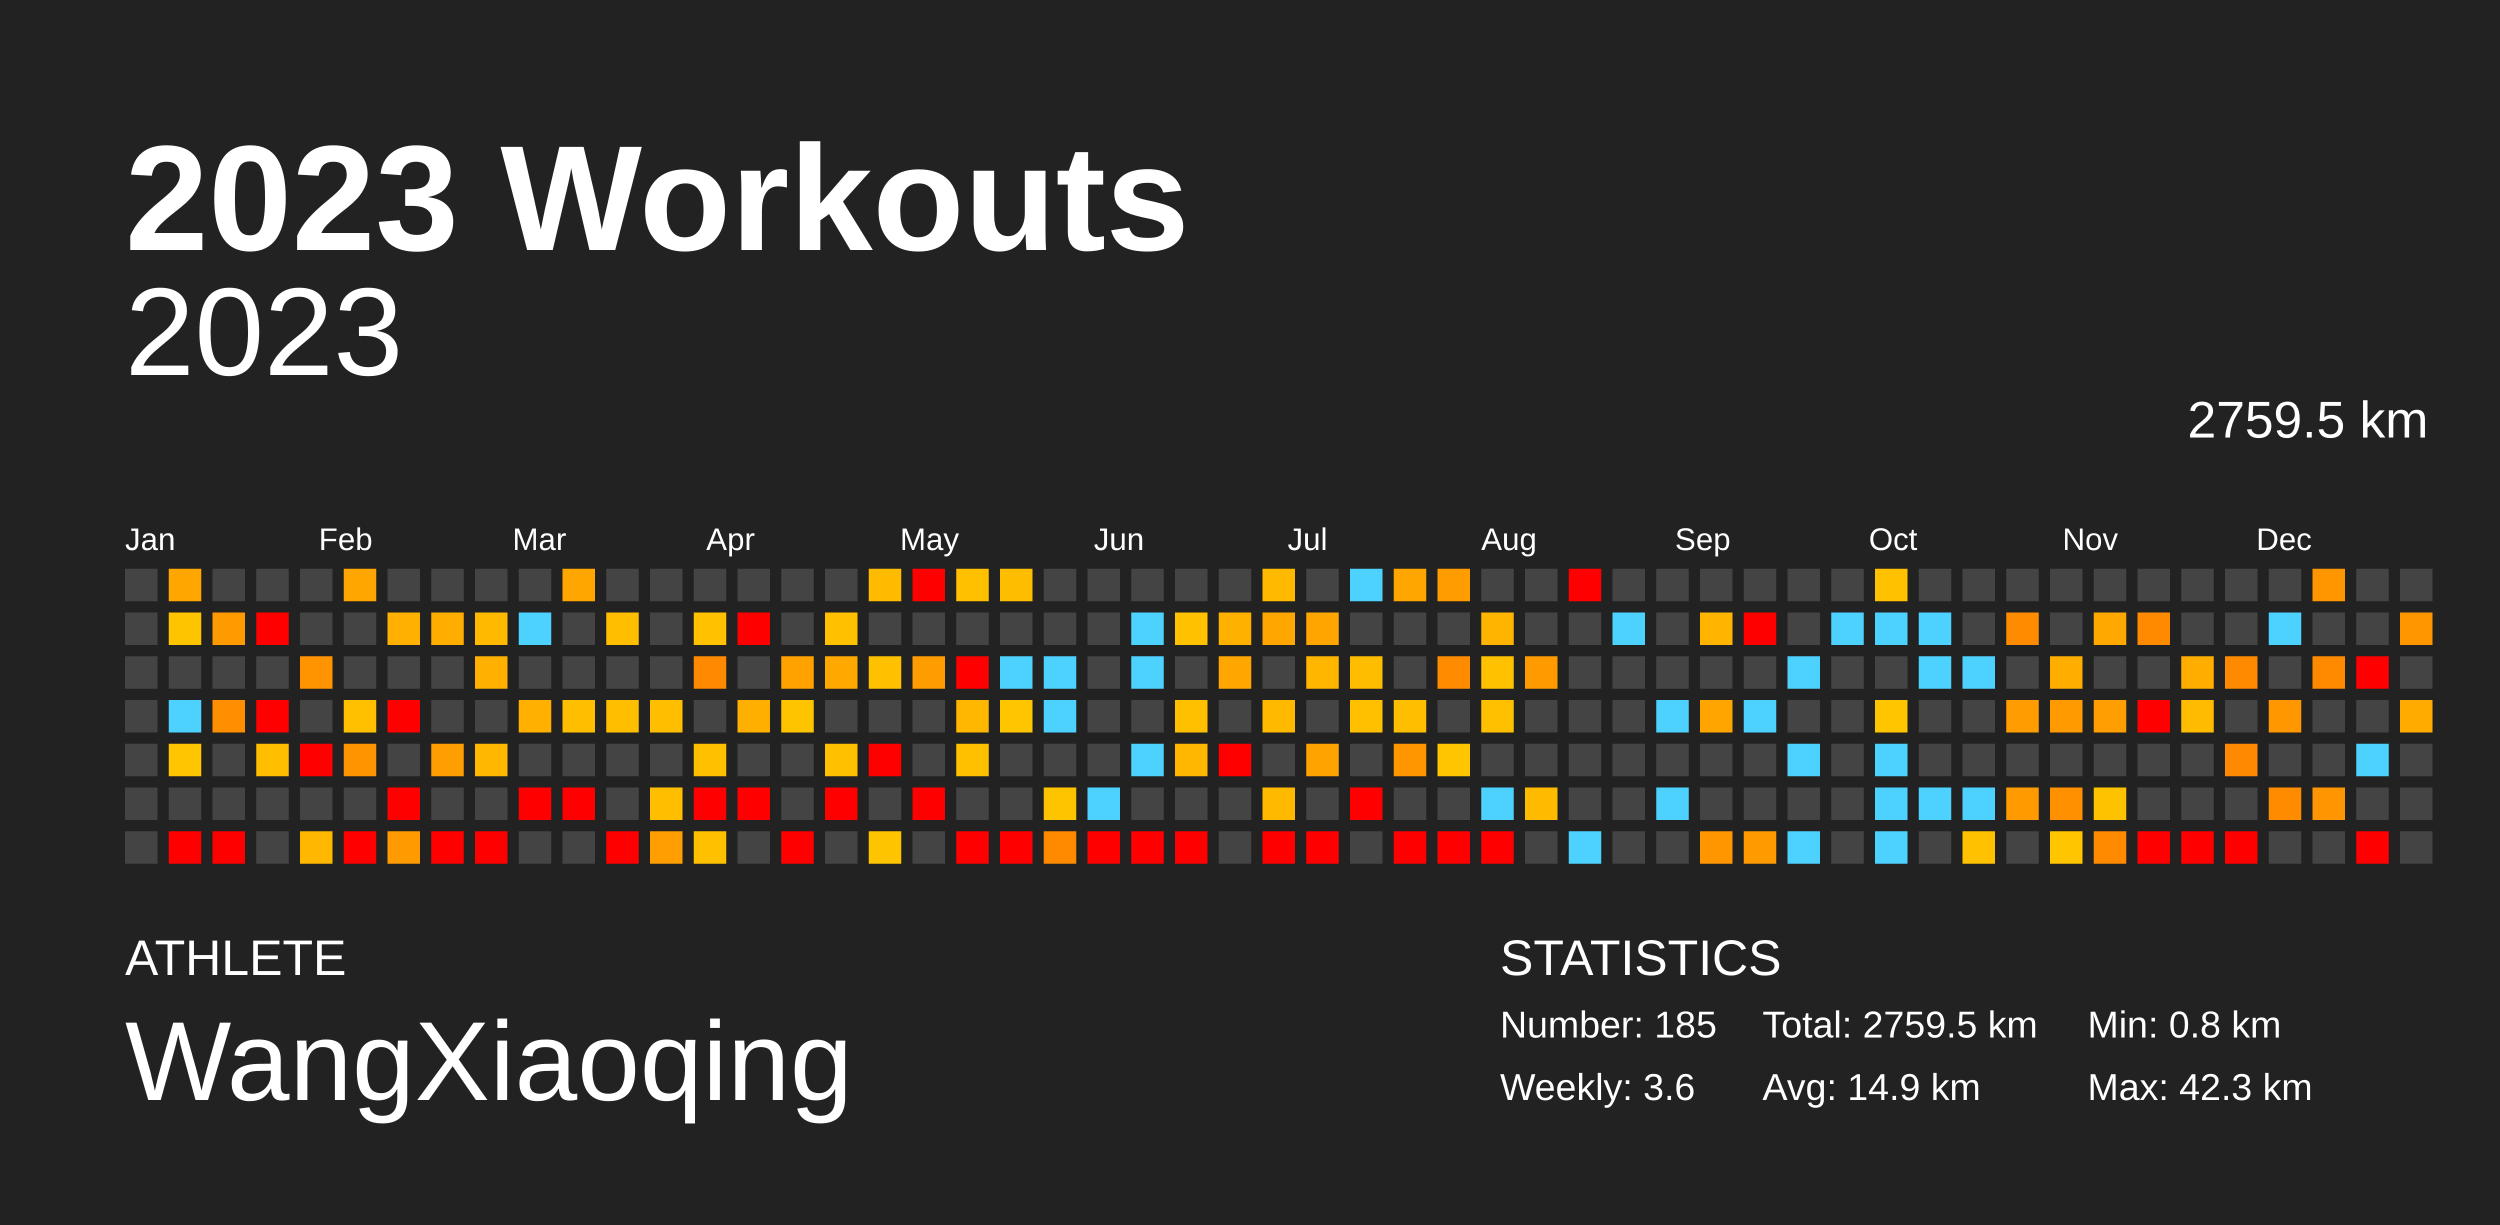
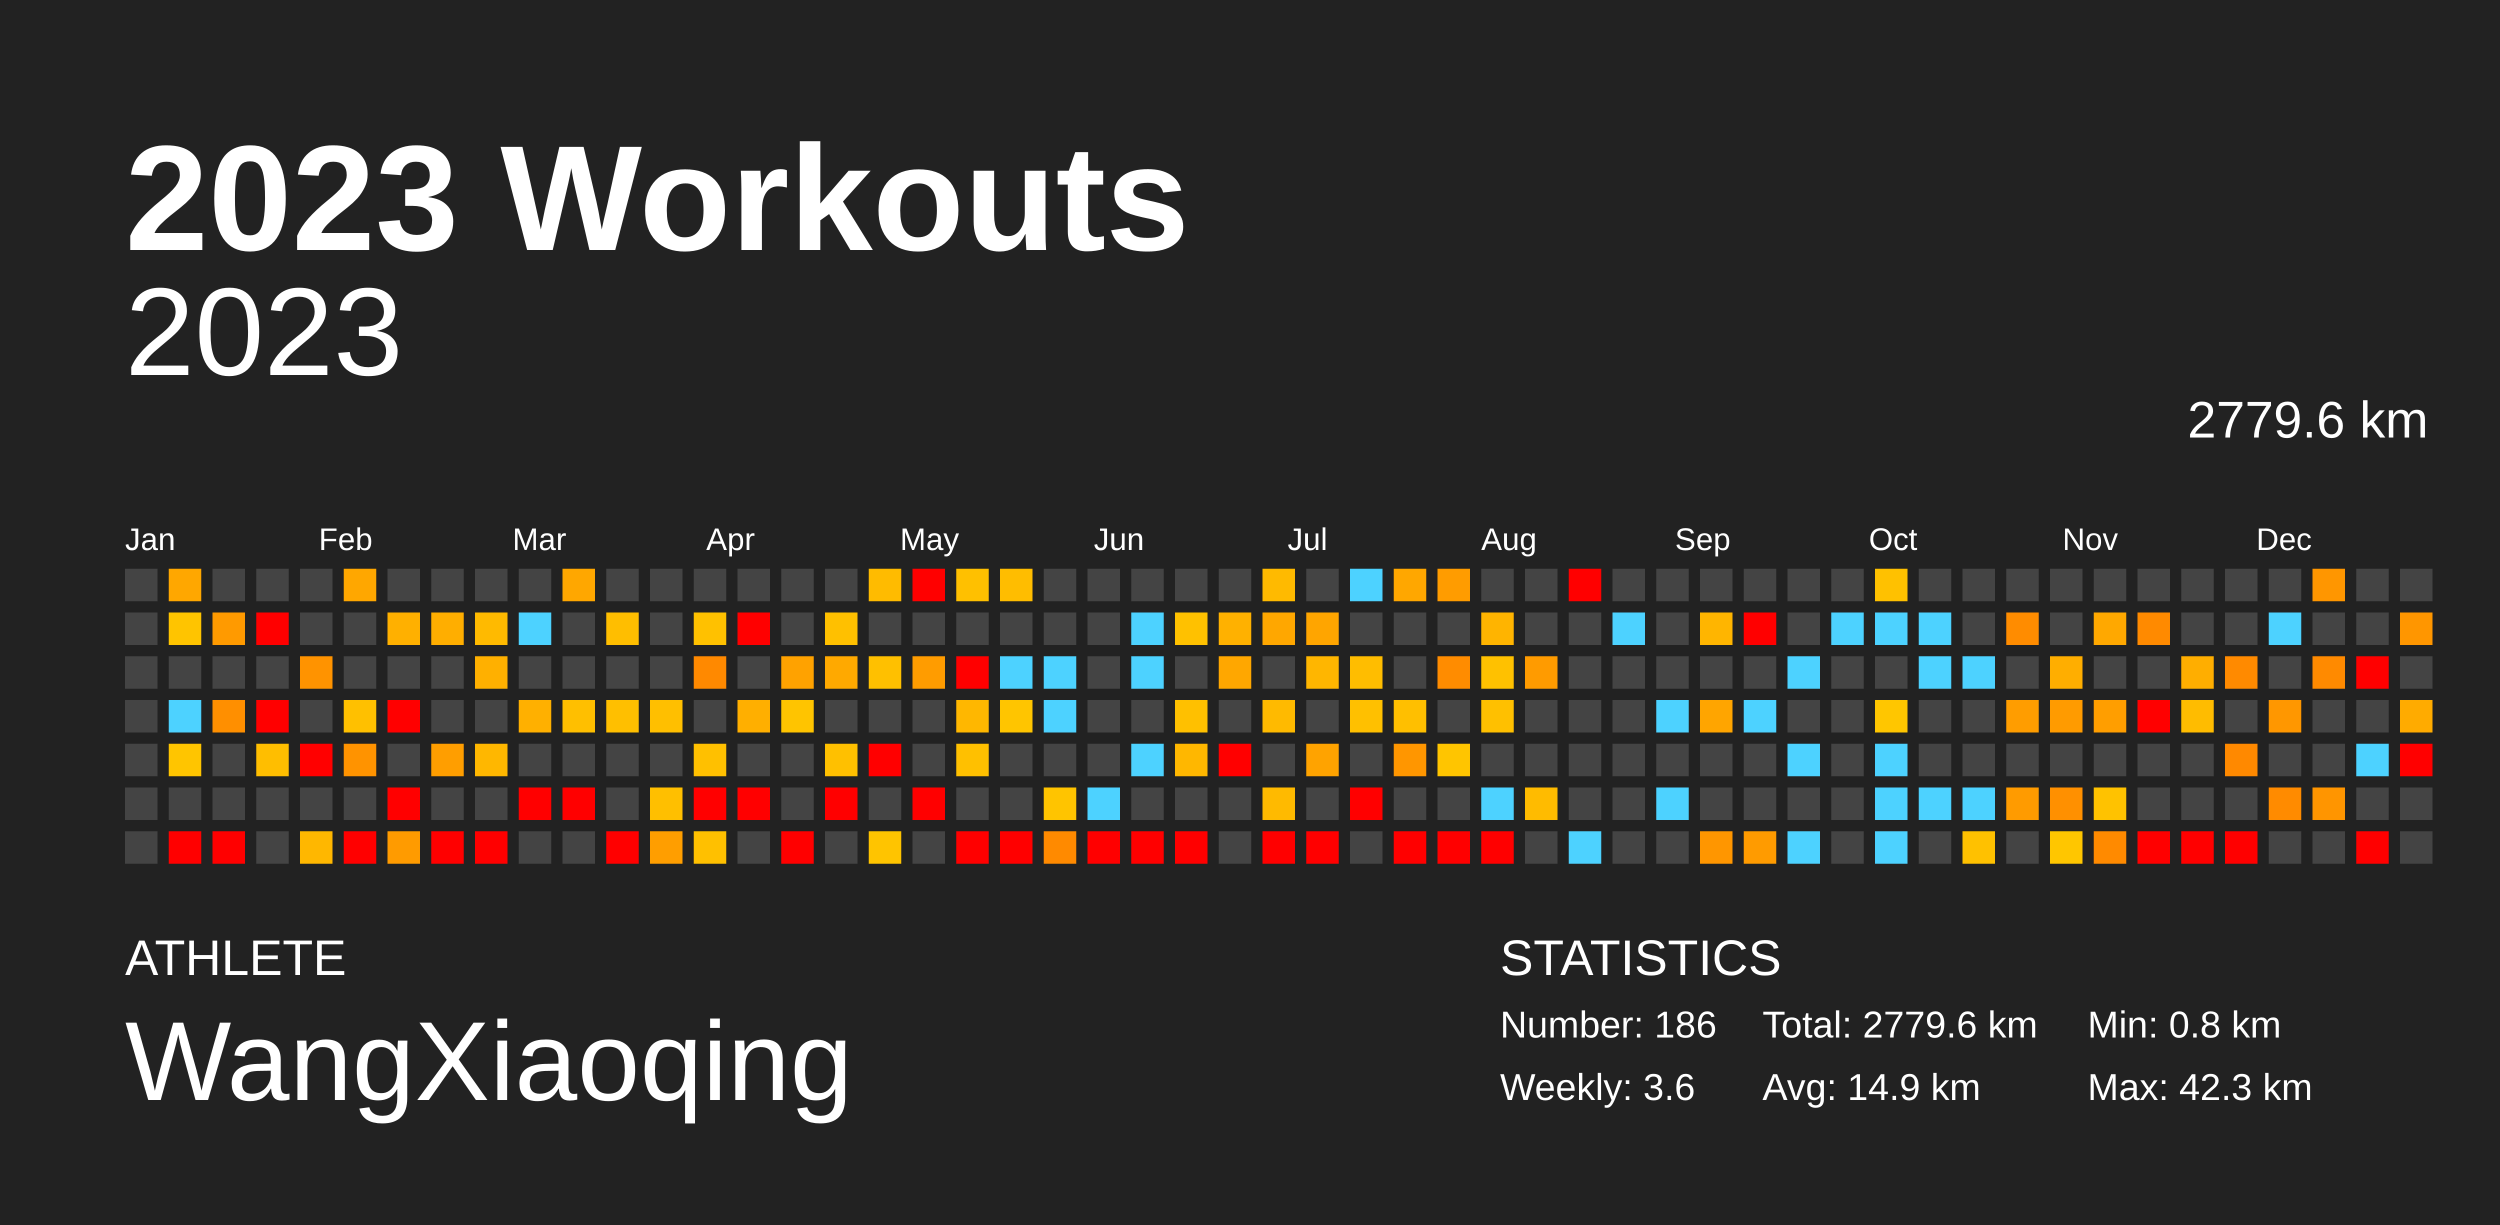
<svg xmlns="http://www.w3.org/2000/svg" baseProfile="full" height="98mm" version="1.1" viewBox="0,0,200,98" width="200mm">
  <defs />
  <rect fill="#222222" height="98" width="200" x="0" y="0" />
  <text fill="#FFFFFF" style="font-size:12px; font-family:Arial; font-weight:bold;" x="10" y="20">2023 Workouts</text>
  <text fill="#FFFFFF" style="font-size:4px; font-family:Arial" x="10" y="78">ATHLETE</text>
  <text fill="#FFFFFF" style="font-size:9px; font-family:Arial" x="10" y="88">WangXiaoqing</text>
  <text fill="#FFFFFF" style="font-size:4px; font-family:Arial" x="120" y="78">STATISTICS</text>
-   <text fill="#FFFFFF" style="font-size:3px; font-family:Arial" x="120" y="83">Number: 185</text>
+   <text fill="#FFFFFF" style="font-size:3px; font-family:Arial" x="120" y="83">Number: 186</text>
  <text fill="#FFFFFF" style="font-size:3px; font-family:Arial" x="120" y="88">Weekly: 3.6</text>
-   <text fill="#FFFFFF" style="font-size:3px; font-family:Arial" x="141" y="83">Total: 2759.5 km</text>
+   <text fill="#FFFFFF" style="font-size:3px; font-family:Arial" x="141" y="83">Total: 2779.6 km</text>
  <text fill="#FFFFFF" style="font-size:3px; font-family:Arial" x="141" y="88">Avg: 14.9 km</text>
  <text fill="#FFFFFF" style="font-size:3px; font-family:Arial" x="167" y="83">Min: 0.8 km</text>
  <text fill="#FFFFFF" style="font-size:3px; font-family:Arial" x="167" y="88">Max: 42.3 km</text>
  <text alignment-baseline="hanging" fill="#FFFFFF" style="font-size:10.0px; font-family:Arial;" x="10" y="30">2023</text>
-   <text alignment-baseline="hanging" fill="#FFFFFF" style="font-size:4.125px; font-family:Arial;" x="175" y="35">2759.5 km</text>
+   <text alignment-baseline="hanging" fill="#FFFFFF" style="font-size:4.125px; font-family:Arial;" x="175" y="35">2779.6 km</text>
  <text fill="#FFFFFF" style="font-size:2.5px; font-family:Arial" x="10.0" y="44">Jan</text>
  <text fill="#FFFFFF" style="font-size:2.5px; font-family:Arial" x="25.5" y="44">Feb</text>
  <text fill="#FFFFFF" style="font-size:2.5px; font-family:Arial" x="41.0" y="44">Mar</text>
  <text fill="#FFFFFF" style="font-size:2.5px; font-family:Arial" x="56.5" y="44">Apr</text>
  <text fill="#FFFFFF" style="font-size:2.5px; font-family:Arial" x="72.0" y="44">May</text>
  <text fill="#FFFFFF" style="font-size:2.5px; font-family:Arial" x="87.5" y="44">Jun</text>
  <text fill="#FFFFFF" style="font-size:2.5px; font-family:Arial" x="103.0" y="44">Jul</text>
  <text fill="#FFFFFF" style="font-size:2.5px; font-family:Arial" x="118.5" y="44">Aug</text>
  <text fill="#FFFFFF" style="font-size:2.5px; font-family:Arial" x="134.0" y="44">Sep</text>
  <text fill="#FFFFFF" style="font-size:2.5px; font-family:Arial" x="149.5" y="44">Oct</text>
  <text fill="#FFFFFF" style="font-size:2.5px; font-family:Arial" x="165.0" y="44">Nov</text>
  <text fill="#FFFFFF" style="font-size:2.5px; font-family:Arial" x="180.5" y="44">Dec</text>
  <rect fill="#444444" height="2.6" width="2.6" x="10.0" y="45.5" />
  <rect fill="#444444" height="2.6" width="2.6" x="10.0" y="49.0" />
  <rect fill="#444444" height="2.6" width="2.6" x="10.0" y="52.5" />
  <rect fill="#444444" height="2.6" width="2.6" x="10.0" y="56.0" />
  <rect fill="#444444" height="2.6" width="2.6" x="10.0" y="59.5" />
  <rect fill="#444444" height="2.6" width="2.6" x="10.0" y="63.0" />
  <rect fill="#444444" height="2.6" width="2.6" x="10.0" y="66.5" />
  <rect fill="#ffa700" height="2.6" width="2.6" x="13.5" y="45.5" />
  <rect fill="#ffc400" height="2.6" width="2.6" x="13.5" y="49.0" />
  <rect fill="#444444" height="2.6" width="2.6" x="13.5" y="52.5" />
  <rect fill="#4dd2ff" height="2.6" width="2.6" x="13.5" y="56.0" />
  <rect fill="#ffc500" height="2.6" width="2.6" x="13.5" y="59.5" />
  <rect fill="#444444" height="2.6" width="2.6" x="13.5" y="63.0" />
  <rect fill="red" height="2.6" width="2.6" x="13.5" y="66.5" />
  <rect fill="#444444" height="2.6" width="2.6" x="17.0" y="45.5" />
  <rect fill="#ff9a00" height="2.6" width="2.6" x="17.0" y="49.0" />
  <rect fill="#444444" height="2.6" width="2.6" x="17.0" y="52.5" />
  <rect fill="#ff8f00" height="2.6" width="2.6" x="17.0" y="56.0" />
  <rect fill="#444444" height="2.6" width="2.6" x="17.0" y="59.5" />
  <rect fill="#444444" height="2.6" width="2.6" x="17.0" y="63.0" />
  <rect fill="red" height="2.6" width="2.6" x="17.0" y="66.5" />
  <rect fill="#444444" height="2.6" width="2.6" x="20.5" y="45.5" />
  <rect fill="red" height="2.6" width="2.6" x="20.5" y="49.0" />
  <rect fill="#444444" height="2.6" width="2.6" x="20.5" y="52.5" />
  <rect fill="red" height="2.6" width="2.6" x="20.5" y="56.0" />
  <rect fill="#ffbe00" height="2.6" width="2.6" x="20.5" y="59.5" />
  <rect fill="#444444" height="2.6" width="2.6" x="20.5" y="63.0" />
  <rect fill="#444444" height="2.6" width="2.6" x="20.5" y="66.5" />
  <rect fill="#444444" height="2.6" width="2.6" x="24.0" y="45.5" />
  <rect fill="#444444" height="2.6" width="2.6" x="24.0" y="49.0" />
  <rect fill="#ff9300" height="2.6" width="2.6" x="24.0" y="52.5" />
  <rect fill="#444444" height="2.6" width="2.6" x="24.0" y="56.0" />
  <rect fill="red" height="2.6" width="2.6" x="24.0" y="59.5" />
  <rect fill="#444444" height="2.6" width="2.6" x="24.0" y="63.0" />
  <rect fill="#ffb700" height="2.6" width="2.6" x="24.0" y="66.5" />
  <rect fill="#ffa700" height="2.6" width="2.6" x="27.5" y="45.5" />
  <rect fill="#444444" height="2.6" width="2.6" x="27.5" y="49.0" />
  <rect fill="#444444" height="2.6" width="2.6" x="27.5" y="52.5" />
  <rect fill="#ffc000" height="2.6" width="2.6" x="27.5" y="56.0" />
  <rect fill="#ff9300" height="2.6" width="2.6" x="27.5" y="59.5" />
  <rect fill="#444444" height="2.6" width="2.6" x="27.5" y="63.0" />
  <rect fill="red" height="2.6" width="2.6" x="27.5" y="66.5" />
  <rect fill="#444444" height="2.6" width="2.6" x="31.0" y="45.5" />
  <rect fill="#ffb000" height="2.6" width="2.6" x="31.0" y="49.0" />
  <rect fill="#444444" height="2.6" width="2.6" x="31.0" y="52.5" />
  <rect fill="red" height="2.6" width="2.6" x="31.0" y="56.0" />
  <rect fill="#444444" height="2.6" width="2.6" x="31.0" y="59.5" />
  <rect fill="red" height="2.6" width="2.6" x="31.0" y="63.0" />
  <rect fill="#ff9b00" height="2.6" width="2.6" x="31.0" y="66.5" />
  <rect fill="#444444" height="2.6" width="2.6" x="34.5" y="45.5" />
  <rect fill="#ffae00" height="2.6" width="2.6" x="34.5" y="49.0" />
  <rect fill="#444444" height="2.6" width="2.6" x="34.5" y="52.5" />
  <rect fill="#444444" height="2.6" width="2.6" x="34.5" y="56.0" />
  <rect fill="#ff9e00" height="2.6" width="2.6" x="34.5" y="59.5" />
  <rect fill="#444444" height="2.6" width="2.6" x="34.5" y="63.0" />
  <rect fill="red" height="2.6" width="2.6" x="34.5" y="66.5" />
  <rect fill="#444444" height="2.6" width="2.6" x="38.0" y="45.5" />
  <rect fill="#ffba00" height="2.6" width="2.6" x="38.0" y="49.0" />
  <rect fill="#ffb000" height="2.6" width="2.6" x="38.0" y="52.5" />
  <rect fill="#444444" height="2.6" width="2.6" x="38.0" y="56.0" />
  <rect fill="#ffb700" height="2.6" width="2.6" x="38.0" y="59.5" />
  <rect fill="#444444" height="2.6" width="2.6" x="38.0" y="63.0" />
  <rect fill="red" height="2.6" width="2.6" x="38.0" y="66.5" />
  <rect fill="#444444" height="2.6" width="2.6" x="41.5" y="45.5" />
  <rect fill="#4dd2ff" height="2.6" width="2.6" x="41.5" y="49.0" />
  <rect fill="#444444" height="2.6" width="2.6" x="41.5" y="52.5" />
  <rect fill="#ffb000" height="2.6" width="2.6" x="41.5" y="56.0" />
  <rect fill="#444444" height="2.6" width="2.6" x="41.5" y="59.5" />
  <rect fill="red" height="2.6" width="2.6" x="41.5" y="63.0" />
  <rect fill="#444444" height="2.6" width="2.6" x="41.5" y="66.5" />
  <rect fill="#ffa700" height="2.6" width="2.6" x="45.0" y="45.5" />
  <rect fill="#444444" height="2.6" width="2.6" x="45.0" y="49.0" />
  <rect fill="#444444" height="2.6" width="2.6" x="45.0" y="52.5" />
  <rect fill="#ffbf00" height="2.6" width="2.6" x="45.0" y="56.0" />
  <rect fill="#444444" height="2.6" width="2.6" x="45.0" y="59.5" />
  <rect fill="red" height="2.6" width="2.6" x="45.0" y="63.0" />
  <rect fill="#444444" height="2.6" width="2.6" x="45.0" y="66.5" />
  <rect fill="#444444" height="2.6" width="2.6" x="48.5" y="45.5" />
  <rect fill="#ffbe00" height="2.6" width="2.6" x="48.5" y="49.0" />
  <rect fill="#444444" height="2.6" width="2.6" x="48.5" y="52.5" />
  <rect fill="#ffbf00" height="2.6" width="2.6" x="48.5" y="56.0" />
  <rect fill="#444444" height="2.6" width="2.6" x="48.5" y="59.5" />
  <rect fill="#444444" height="2.6" width="2.6" x="48.5" y="63.0" />
  <rect fill="red" height="2.6" width="2.6" x="48.5" y="66.5" />
  <rect fill="#444444" height="2.6" width="2.6" x="52.0" y="45.5" />
  <rect fill="#444444" height="2.6" width="2.6" x="52.0" y="49.0" />
  <rect fill="#444444" height="2.6" width="2.6" x="52.0" y="52.5" />
  <rect fill="#ffbf00" height="2.6" width="2.6" x="52.0" y="56.0" />
  <rect fill="#444444" height="2.6" width="2.6" x="52.0" y="59.5" />
  <rect fill="#ffbf00" height="2.6" width="2.6" x="52.0" y="63.0" />
  <rect fill="#ff9e00" height="2.6" width="2.6" x="52.0" y="66.5" />
  <rect fill="#444444" height="2.6" width="2.6" x="55.5" y="45.5" />
  <rect fill="#ffc100" height="2.6" width="2.6" x="55.5" y="49.0" />
  <rect fill="#ff8900" height="2.6" width="2.6" x="55.5" y="52.5" />
  <rect fill="#444444" height="2.6" width="2.6" x="55.5" y="56.0" />
  <rect fill="#ffc000" height="2.6" width="2.6" x="55.5" y="59.5" />
  <rect fill="red" height="2.6" width="2.6" x="55.5" y="63.0" />
  <rect fill="#ffc000" height="2.6" width="2.6" x="55.5" y="66.5" />
  <rect fill="#444444" height="2.6" width="2.6" x="59.0" y="45.5" />
  <rect fill="red" height="2.6" width="2.6" x="59.0" y="49.0" />
  <rect fill="#444444" height="2.6" width="2.6" x="59.0" y="52.5" />
  <rect fill="#ffaf00" height="2.6" width="2.6" x="59.0" y="56.0" />
  <rect fill="#444444" height="2.6" width="2.6" x="59.0" y="59.5" />
  <rect fill="red" height="2.6" width="2.6" x="59.0" y="63.0" />
  <rect fill="#444444" height="2.6" width="2.6" x="59.0" y="66.5" />
  <rect fill="#444444" height="2.6" width="2.6" x="62.5" y="45.5" />
  <rect fill="#444444" height="2.6" width="2.6" x="62.5" y="49.0" />
  <rect fill="#ffa200" height="2.6" width="2.6" x="62.5" y="52.5" />
  <rect fill="#ffc400" height="2.6" width="2.6" x="62.5" y="56.0" />
  <rect fill="#444444" height="2.6" width="2.6" x="62.5" y="59.5" />
  <rect fill="#444444" height="2.6" width="2.6" x="62.5" y="63.0" />
  <rect fill="red" height="2.6" width="2.6" x="62.5" y="66.5" />
  <rect fill="#444444" height="2.6" width="2.6" x="66.0" y="45.5" />
  <rect fill="#ffc000" height="2.6" width="2.6" x="66.0" y="49.0" />
  <rect fill="#ffa900" height="2.6" width="2.6" x="66.0" y="52.5" />
  <rect fill="#444444" height="2.6" width="2.6" x="66.0" y="56.0" />
  <rect fill="#ffc000" height="2.6" width="2.6" x="66.0" y="59.5" />
  <rect fill="red" height="2.6" width="2.6" x="66.0" y="63.0" />
  <rect fill="#444444" height="2.6" width="2.6" x="66.0" y="66.5" />
  <rect fill="#ffbb00" height="2.6" width="2.6" x="69.5" y="45.5" />
  <rect fill="#444444" height="2.6" width="2.6" x="69.5" y="49.0" />
  <rect fill="#ffc000" height="2.6" width="2.6" x="69.5" y="52.5" />
  <rect fill="#444444" height="2.6" width="2.6" x="69.5" y="56.0" />
  <rect fill="red" height="2.6" width="2.6" x="69.5" y="59.5" />
  <rect fill="#444444" height="2.6" width="2.6" x="69.5" y="63.0" />
  <rect fill="#ffc400" height="2.6" width="2.6" x="69.5" y="66.5" />
  <rect fill="red" height="2.6" width="2.6" x="73.0" y="45.5" />
  <rect fill="#444444" height="2.6" width="2.6" x="73.0" y="49.0" />
  <rect fill="#ff9c00" height="2.6" width="2.6" x="73.0" y="52.5" />
  <rect fill="#444444" height="2.6" width="2.6" x="73.0" y="56.0" />
  <rect fill="#444444" height="2.6" width="2.6" x="73.0" y="59.5" />
  <rect fill="red" height="2.6" width="2.6" x="73.0" y="63.0" />
  <rect fill="#444444" height="2.6" width="2.6" x="73.0" y="66.5" />
  <rect fill="#ffc000" height="2.6" width="2.6" x="76.5" y="45.5" />
  <rect fill="#444444" height="2.6" width="2.6" x="76.5" y="49.0" />
  <rect fill="red" height="2.6" width="2.6" x="76.5" y="52.5" />
  <rect fill="#ffb700" height="2.6" width="2.6" x="76.5" y="56.0" />
  <rect fill="#ffc000" height="2.6" width="2.6" x="76.5" y="59.5" />
  <rect fill="#444444" height="2.6" width="2.6" x="76.5" y="63.0" />
  <rect fill="red" height="2.6" width="2.6" x="76.5" y="66.5" />
  <rect fill="#ffbd00" height="2.6" width="2.6" x="80.0" y="45.5" />
  <rect fill="#444444" height="2.6" width="2.6" x="80.0" y="49.0" />
  <rect fill="#4dd2ff" height="2.6" width="2.6" x="80.0" y="52.5" />
  <rect fill="#ffc500" height="2.6" width="2.6" x="80.0" y="56.0" />
  <rect fill="#444444" height="2.6" width="2.6" x="80.0" y="59.5" />
  <rect fill="#444444" height="2.6" width="2.6" x="80.0" y="63.0" />
  <rect fill="red" height="2.6" width="2.6" x="80.0" y="66.5" />
  <rect fill="#444444" height="2.6" width="2.6" x="83.5" y="45.5" />
  <rect fill="#444444" height="2.6" width="2.6" x="83.5" y="49.0" />
  <rect fill="#4dd2ff" height="2.6" width="2.6" x="83.5" y="52.5" />
  <rect fill="#4dd2ff" height="2.6" width="2.6" x="83.5" y="56.0" />
  <rect fill="#444444" height="2.6" width="2.6" x="83.5" y="59.5" />
  <rect fill="#ffc400" height="2.6" width="2.6" x="83.5" y="63.0" />
  <rect fill="#ff8a00" height="2.6" width="2.6" x="83.5" y="66.5" />
  <rect fill="#444444" height="2.6" width="2.6" x="87.0" y="45.5" />
  <rect fill="#444444" height="2.6" width="2.6" x="87.0" y="49.0" />
  <rect fill="#444444" height="2.6" width="2.6" x="87.0" y="52.5" />
  <rect fill="#444444" height="2.6" width="2.6" x="87.0" y="56.0" />
  <rect fill="#444444" height="2.6" width="2.6" x="87.0" y="59.5" />
  <rect fill="#4dd2ff" height="2.6" width="2.6" x="87.0" y="63.0" />
  <rect fill="red" height="2.6" width="2.6" x="87.0" y="66.5" />
  <rect fill="#444444" height="2.6" width="2.6" x="90.5" y="45.5" />
  <rect fill="#4dd2ff" height="2.6" width="2.6" x="90.5" y="49.0" />
  <rect fill="#4dd2ff" height="2.6" width="2.6" x="90.5" y="52.5" />
  <rect fill="#444444" height="2.6" width="2.6" x="90.5" y="56.0" />
  <rect fill="#4dd2ff" height="2.6" width="2.6" x="90.5" y="59.5" />
  <rect fill="#444444" height="2.6" width="2.6" x="90.5" y="63.0" />
  <rect fill="red" height="2.6" width="2.6" x="90.5" y="66.5" />
  <rect fill="#444444" height="2.6" width="2.6" x="94.0" y="45.5" />
  <rect fill="#ffc100" height="2.6" width="2.6" x="94.0" y="49.0" />
  <rect fill="#444444" height="2.6" width="2.6" x="94.0" y="52.5" />
  <rect fill="#ffc000" height="2.6" width="2.6" x="94.0" y="56.0" />
  <rect fill="#ffb700" height="2.6" width="2.6" x="94.0" y="59.5" />
  <rect fill="#444444" height="2.6" width="2.6" x="94.0" y="63.0" />
  <rect fill="red" height="2.6" width="2.6" x="94.0" y="66.5" />
  <rect fill="#444444" height="2.6" width="2.6" x="97.5" y="45.5" />
  <rect fill="#ffb100" height="2.6" width="2.6" x="97.5" y="49.0" />
  <rect fill="#ffa700" height="2.6" width="2.6" x="97.5" y="52.5" />
  <rect fill="#444444" height="2.6" width="2.6" x="97.5" y="56.0" />
  <rect fill="red" height="2.6" width="2.6" x="97.5" y="59.5" />
  <rect fill="#444444" height="2.6" width="2.6" x="97.5" y="63.0" />
  <rect fill="#444444" height="2.6" width="2.6" x="97.5" y="66.5" />
  <rect fill="#ffba00" height="2.6" width="2.6" x="101.0" y="45.5" />
  <rect fill="#ffa700" height="2.6" width="2.6" x="101.0" y="49.0" />
  <rect fill="#444444" height="2.6" width="2.6" x="101.0" y="52.5" />
  <rect fill="#ffba00" height="2.6" width="2.6" x="101.0" y="56.0" />
  <rect fill="#444444" height="2.6" width="2.6" x="101.0" y="59.5" />
  <rect fill="#ffba00" height="2.6" width="2.6" x="101.0" y="63.0" />
  <rect fill="red" height="2.6" width="2.6" x="101.0" y="66.5" />
  <rect fill="#444444" height="2.6" width="2.6" x="104.5" y="45.5" />
  <rect fill="#ffa500" height="2.6" width="2.6" x="104.5" y="49.0" />
  <rect fill="#ffb600" height="2.6" width="2.6" x="104.5" y="52.5" />
  <rect fill="#444444" height="2.6" width="2.6" x="104.5" y="56.0" />
  <rect fill="#ffa300" height="2.6" width="2.6" x="104.5" y="59.5" />
  <rect fill="#444444" height="2.6" width="2.6" x="104.5" y="63.0" />
  <rect fill="red" height="2.6" width="2.6" x="104.5" y="66.5" />
  <rect fill="#4dd2ff" height="2.6" width="2.6" x="108.0" y="45.5" />
  <rect fill="#444444" height="2.6" width="2.6" x="108.0" y="49.0" />
  <rect fill="#ffbd00" height="2.6" width="2.6" x="108.0" y="52.5" />
  <rect fill="#ffc000" height="2.6" width="2.6" x="108.0" y="56.0" />
  <rect fill="#444444" height="2.6" width="2.6" x="108.0" y="59.5" />
  <rect fill="red" height="2.6" width="2.6" x="108.0" y="63.0" />
  <rect fill="#444444" height="2.6" width="2.6" x="108.0" y="66.5" />
  <rect fill="#ffa700" height="2.6" width="2.6" x="111.5" y="45.5" />
  <rect fill="#444444" height="2.6" width="2.6" x="111.5" y="49.0" />
  <rect fill="#444444" height="2.6" width="2.6" x="111.5" y="52.5" />
  <rect fill="#ffbf00" height="2.6" width="2.6" x="111.5" y="56.0" />
  <rect fill="#ff9600" height="2.6" width="2.6" x="111.5" y="59.5" />
  <rect fill="#444444" height="2.6" width="2.6" x="111.5" y="63.0" />
  <rect fill="red" height="2.6" width="2.6" x="111.5" y="66.5" />
  <rect fill="#ff9c00" height="2.6" width="2.6" x="115.0" y="45.5" />
  <rect fill="#444444" height="2.6" width="2.6" x="115.0" y="49.0" />
  <rect fill="#ff8c00" height="2.6" width="2.6" x="115.0" y="52.5" />
  <rect fill="#444444" height="2.6" width="2.6" x="115.0" y="56.0" />
  <rect fill="#ffc500" height="2.6" width="2.6" x="115.0" y="59.5" />
  <rect fill="#444444" height="2.6" width="2.6" x="115.0" y="63.0" />
  <rect fill="red" height="2.6" width="2.6" x="115.0" y="66.5" />
  <rect fill="#444444" height="2.6" width="2.6" x="118.5" y="45.5" />
  <rect fill="#ffb400" height="2.6" width="2.6" x="118.5" y="49.0" />
  <rect fill="#ffc100" height="2.6" width="2.6" x="118.5" y="52.5" />
  <rect fill="#ffc000" height="2.6" width="2.6" x="118.5" y="56.0" />
  <rect fill="#444444" height="2.6" width="2.6" x="118.5" y="59.5" />
  <rect fill="#4dd2ff" height="2.6" width="2.6" x="118.5" y="63.0" />
  <rect fill="red" height="2.6" width="2.6" x="118.5" y="66.5" />
  <rect fill="#444444" height="2.6" width="2.6" x="122.0" y="45.5" />
  <rect fill="#444444" height="2.6" width="2.6" x="122.0" y="49.0" />
  <rect fill="#ff9b00" height="2.6" width="2.6" x="122.0" y="52.5" />
  <rect fill="#444444" height="2.6" width="2.6" x="122.0" y="56.0" />
  <rect fill="#444444" height="2.6" width="2.6" x="122.0" y="59.5" />
  <rect fill="#ffbb00" height="2.6" width="2.6" x="122.0" y="63.0" />
  <rect fill="#444444" height="2.6" width="2.6" x="122.0" y="66.5" />
  <rect fill="red" height="2.6" width="2.6" x="125.5" y="45.5" />
  <rect fill="#444444" height="2.6" width="2.6" x="125.5" y="49.0" />
  <rect fill="#444444" height="2.6" width="2.6" x="125.5" y="52.5" />
  <rect fill="#444444" height="2.6" width="2.6" x="125.5" y="56.0" />
  <rect fill="#444444" height="2.6" width="2.6" x="125.5" y="59.5" />
  <rect fill="#444444" height="2.6" width="2.6" x="125.5" y="63.0" />
  <rect fill="#4dd2ff" height="2.6" width="2.6" x="125.5" y="66.5" />
  <rect fill="#444444" height="2.6" width="2.6" x="129.0" y="45.5" />
  <rect fill="#4dd2ff" height="2.6" width="2.6" x="129.0" y="49.0" />
  <rect fill="#444444" height="2.6" width="2.6" x="129.0" y="52.5" />
  <rect fill="#444444" height="2.6" width="2.6" x="129.0" y="56.0" />
  <rect fill="#444444" height="2.6" width="2.6" x="129.0" y="59.5" />
  <rect fill="#444444" height="2.6" width="2.6" x="129.0" y="63.0" />
  <rect fill="#444444" height="2.6" width="2.6" x="129.0" y="66.5" />
  <rect fill="#444444" height="2.6" width="2.6" x="132.5" y="45.5" />
  <rect fill="#444444" height="2.6" width="2.6" x="132.5" y="49.0" />
  <rect fill="#444444" height="2.6" width="2.6" x="132.5" y="52.5" />
  <rect fill="#4dd2ff" height="2.6" width="2.6" x="132.5" y="56.0" />
  <rect fill="#444444" height="2.6" width="2.6" x="132.5" y="59.5" />
  <rect fill="#4dd2ff" height="2.6" width="2.6" x="132.5" y="63.0" />
  <rect fill="#444444" height="2.6" width="2.6" x="132.5" y="66.5" />
  <rect fill="#444444" height="2.6" width="2.6" x="136.0" y="45.5" />
  <rect fill="#ffb500" height="2.6" width="2.6" x="136.0" y="49.0" />
  <rect fill="#444444" height="2.6" width="2.6" x="136.0" y="52.5" />
  <rect fill="#ffa500" height="2.6" width="2.6" x="136.0" y="56.0" />
  <rect fill="#444444" height="2.6" width="2.6" x="136.0" y="59.5" />
  <rect fill="#444444" height="2.6" width="2.6" x="136.0" y="63.0" />
  <rect fill="#ff9600" height="2.6" width="2.6" x="136.0" y="66.5" />
  <rect fill="#444444" height="2.6" width="2.6" x="139.5" y="45.5" />
  <rect fill="red" height="2.6" width="2.6" x="139.5" y="49.0" />
  <rect fill="#444444" height="2.6" width="2.6" x="139.5" y="52.5" />
  <rect fill="#4dd2ff" height="2.6" width="2.6" x="139.5" y="56.0" />
  <rect fill="#444444" height="2.6" width="2.6" x="139.5" y="59.5" />
  <rect fill="#444444" height="2.6" width="2.6" x="139.5" y="63.0" />
  <rect fill="#ff9b00" height="2.6" width="2.6" x="139.5" y="66.5" />
  <rect fill="#444444" height="2.6" width="2.6" x="143.0" y="45.5" />
  <rect fill="#444444" height="2.6" width="2.6" x="143.0" y="49.0" />
  <rect fill="#4dd2ff" height="2.6" width="2.6" x="143.0" y="52.5" />
  <rect fill="#444444" height="2.6" width="2.6" x="143.0" y="56.0" />
  <rect fill="#4dd2ff" height="2.6" width="2.6" x="143.0" y="59.5" />
  <rect fill="#444444" height="2.6" width="2.6" x="143.0" y="63.0" />
  <rect fill="#4dd2ff" height="2.6" width="2.6" x="143.0" y="66.5" />
  <rect fill="#444444" height="2.6" width="2.6" x="146.5" y="45.5" />
  <rect fill="#4dd2ff" height="2.6" width="2.6" x="146.5" y="49.0" />
  <rect fill="#444444" height="2.6" width="2.6" x="146.5" y="52.5" />
  <rect fill="#444444" height="2.6" width="2.6" x="146.5" y="56.0" />
  <rect fill="#444444" height="2.6" width="2.6" x="146.5" y="59.5" />
  <rect fill="#444444" height="2.6" width="2.6" x="146.5" y="63.0" />
  <rect fill="#444444" height="2.6" width="2.6" x="146.5" y="66.5" />
  <rect fill="#ffc100" height="2.6" width="2.6" x="150.0" y="45.5" />
  <rect fill="#4dd2ff" height="2.6" width="2.6" x="150.0" y="49.0" />
  <rect fill="#444444" height="2.6" width="2.6" x="150.0" y="52.5" />
  <rect fill="#ffc600" height="2.6" width="2.6" x="150.0" y="56.0" />
  <rect fill="#4dd2ff" height="2.6" width="2.6" x="150.0" y="59.5" />
  <rect fill="#4dd2ff" height="2.6" width="2.6" x="150.0" y="63.0" />
  <rect fill="#4dd2ff" height="2.6" width="2.6" x="150.0" y="66.5" />
  <rect fill="#444444" height="2.6" width="2.6" x="153.5" y="45.5" />
  <rect fill="#4dd2ff" height="2.6" width="2.6" x="153.5" y="49.0" />
  <rect fill="#4dd2ff" height="2.6" width="2.6" x="153.5" y="52.5" />
  <rect fill="#444444" height="2.6" width="2.6" x="153.5" y="56.0" />
  <rect fill="#444444" height="2.6" width="2.6" x="153.5" y="59.5" />
  <rect fill="#4dd2ff" height="2.6" width="2.6" x="153.5" y="63.0" />
  <rect fill="#444444" height="2.6" width="2.6" x="153.5" y="66.5" />
  <rect fill="#444444" height="2.6" width="2.6" x="157.0" y="45.5" />
  <rect fill="#444444" height="2.6" width="2.6" x="157.0" y="49.0" />
  <rect fill="#4dd2ff" height="2.6" width="2.6" x="157.0" y="52.5" />
  <rect fill="#444444" height="2.6" width="2.6" x="157.0" y="56.0" />
  <rect fill="#444444" height="2.6" width="2.6" x="157.0" y="59.5" />
  <rect fill="#4dd2ff" height="2.6" width="2.6" x="157.0" y="63.0" />
  <rect fill="#ffc100" height="2.6" width="2.6" x="157.0" y="66.5" />
  <rect fill="#444444" height="2.6" width="2.6" x="160.5" y="45.5" />
  <rect fill="#ff8c00" height="2.6" width="2.6" x="160.5" y="49.0" />
  <rect fill="#444444" height="2.6" width="2.6" x="160.5" y="52.5" />
  <rect fill="#ff9d00" height="2.6" width="2.6" x="160.5" y="56.0" />
  <rect fill="#444444" height="2.6" width="2.6" x="160.5" y="59.5" />
  <rect fill="#ff9b00" height="2.6" width="2.6" x="160.5" y="63.0" />
  <rect fill="#444444" height="2.6" width="2.6" x="160.5" y="66.5" />
  <rect fill="#444444" height="2.6" width="2.6" x="164.0" y="45.5" />
  <rect fill="#444444" height="2.6" width="2.6" x="164.0" y="49.0" />
  <rect fill="#ffae00" height="2.6" width="2.6" x="164.0" y="52.5" />
  <rect fill="#ff9b00" height="2.6" width="2.6" x="164.0" y="56.0" />
  <rect fill="#444444" height="2.6" width="2.6" x="164.0" y="59.5" />
  <rect fill="#ff9000" height="2.6" width="2.6" x="164.0" y="63.0" />
  <rect fill="#ffc600" height="2.6" width="2.6" x="164.0" y="66.5" />
  <rect fill="#444444" height="2.6" width="2.6" x="167.5" y="45.5" />
  <rect fill="#ffa800" height="2.6" width="2.6" x="167.5" y="49.0" />
  <rect fill="#444444" height="2.6" width="2.6" x="167.5" y="52.5" />
  <rect fill="#ff9e00" height="2.6" width="2.6" x="167.5" y="56.0" />
  <rect fill="#444444" height="2.6" width="2.6" x="167.5" y="59.5" />
  <rect fill="#ffc200" height="2.6" width="2.6" x="167.5" y="63.0" />
  <rect fill="#ff8a00" height="2.6" width="2.6" x="167.5" y="66.5" />
  <rect fill="#444444" height="2.6" width="2.6" x="171.0" y="45.5" />
  <rect fill="#ff8a00" height="2.6" width="2.6" x="171.0" y="49.0" />
  <rect fill="#444444" height="2.6" width="2.6" x="171.0" y="52.5" />
  <rect fill="red" height="2.6" width="2.6" x="171.0" y="56.0" />
  <rect fill="#444444" height="2.6" width="2.6" x="171.0" y="59.5" />
  <rect fill="#444444" height="2.6" width="2.6" x="171.0" y="63.0" />
  <rect fill="red" height="2.6" width="2.6" x="171.0" y="66.5" />
  <rect fill="#444444" height="2.6" width="2.6" x="174.5" y="45.5" />
  <rect fill="#444444" height="2.6" width="2.6" x="174.5" y="49.0" />
  <rect fill="#ffae00" height="2.6" width="2.6" x="174.5" y="52.5" />
  <rect fill="#ffbc00" height="2.6" width="2.6" x="174.5" y="56.0" />
  <rect fill="#444444" height="2.6" width="2.6" x="174.5" y="59.5" />
  <rect fill="#444444" height="2.6" width="2.6" x="174.5" y="63.0" />
  <rect fill="red" height="2.6" width="2.6" x="174.5" y="66.5" />
  <rect fill="#444444" height="2.6" width="2.6" x="178.0" y="45.5" />
  <rect fill="#444444" height="2.6" width="2.6" x="178.0" y="49.0" />
  <rect fill="#ff8a00" height="2.6" width="2.6" x="178.0" y="52.5" />
  <rect fill="#444444" height="2.6" width="2.6" x="178.0" y="56.0" />
  <rect fill="#ff8900" height="2.6" width="2.6" x="178.0" y="59.5" />
  <rect fill="#444444" height="2.6" width="2.6" x="178.0" y="63.0" />
  <rect fill="red" height="2.6" width="2.6" x="178.0" y="66.5" />
  <rect fill="#444444" height="2.6" width="2.6" x="181.5" y="45.5" />
  <rect fill="#4dd2ff" height="2.6" width="2.6" x="181.5" y="49.0" />
  <rect fill="#444444" height="2.6" width="2.6" x="181.5" y="52.5" />
  <rect fill="#ff9700" height="2.6" width="2.6" x="181.5" y="56.0" />
  <rect fill="#444444" height="2.6" width="2.6" x="181.5" y="59.5" />
  <rect fill="#ff8b00" height="2.6" width="2.6" x="181.5" y="63.0" />
  <rect fill="#444444" height="2.6" width="2.6" x="181.5" y="66.5" />
  <rect fill="#ff9600" height="2.6" width="2.6" x="185.0" y="45.5" />
  <rect fill="#444444" height="2.6" width="2.6" x="185.0" y="49.0" />
  <rect fill="#ff8a00" height="2.6" width="2.6" x="185.0" y="52.5" />
  <rect fill="#444444" height="2.6" width="2.6" x="185.0" y="56.0" />
  <rect fill="#444444" height="2.6" width="2.6" x="185.0" y="59.5" />
  <rect fill="#ff9500" height="2.6" width="2.6" x="185.0" y="63.0" />
  <rect fill="#444444" height="2.6" width="2.6" x="185.0" y="66.5" />
  <rect fill="#444444" height="2.6" width="2.6" x="188.5" y="45.5" />
  <rect fill="#444444" height="2.6" width="2.6" x="188.5" y="49.0" />
  <rect fill="red" height="2.6" width="2.6" x="188.5" y="52.5" />
  <rect fill="#444444" height="2.6" width="2.6" x="188.5" y="56.0" />
  <rect fill="#4dd2ff" height="2.6" width="2.6" x="188.5" y="59.5" />
  <rect fill="#444444" height="2.6" width="2.6" x="188.5" y="63.0" />
  <rect fill="red" height="2.6" width="2.6" x="188.5" y="66.5" />
  <rect fill="#444444" height="2.6" width="2.6" x="192.0" y="45.5" />
  <rect fill="#ff9600" height="2.6" width="2.6" x="192.0" y="49.0" />
  <rect fill="#444444" height="2.6" width="2.6" x="192.0" y="52.5" />
  <rect fill="#ffab00" height="2.6" width="2.6" x="192.0" y="56.0" />
-   <rect fill="#444444" height="2.6" width="2.6" x="192.0" y="59.5" />
+   <rect fill="red" height="2.6" width="2.6" x="192.0" y="59.5" />
  <rect fill="#444444" height="2.6" width="2.6" x="192.0" y="63.0" />
  <rect fill="#444444" height="2.6" width="2.6" x="192.0" y="66.5" />
</svg>
